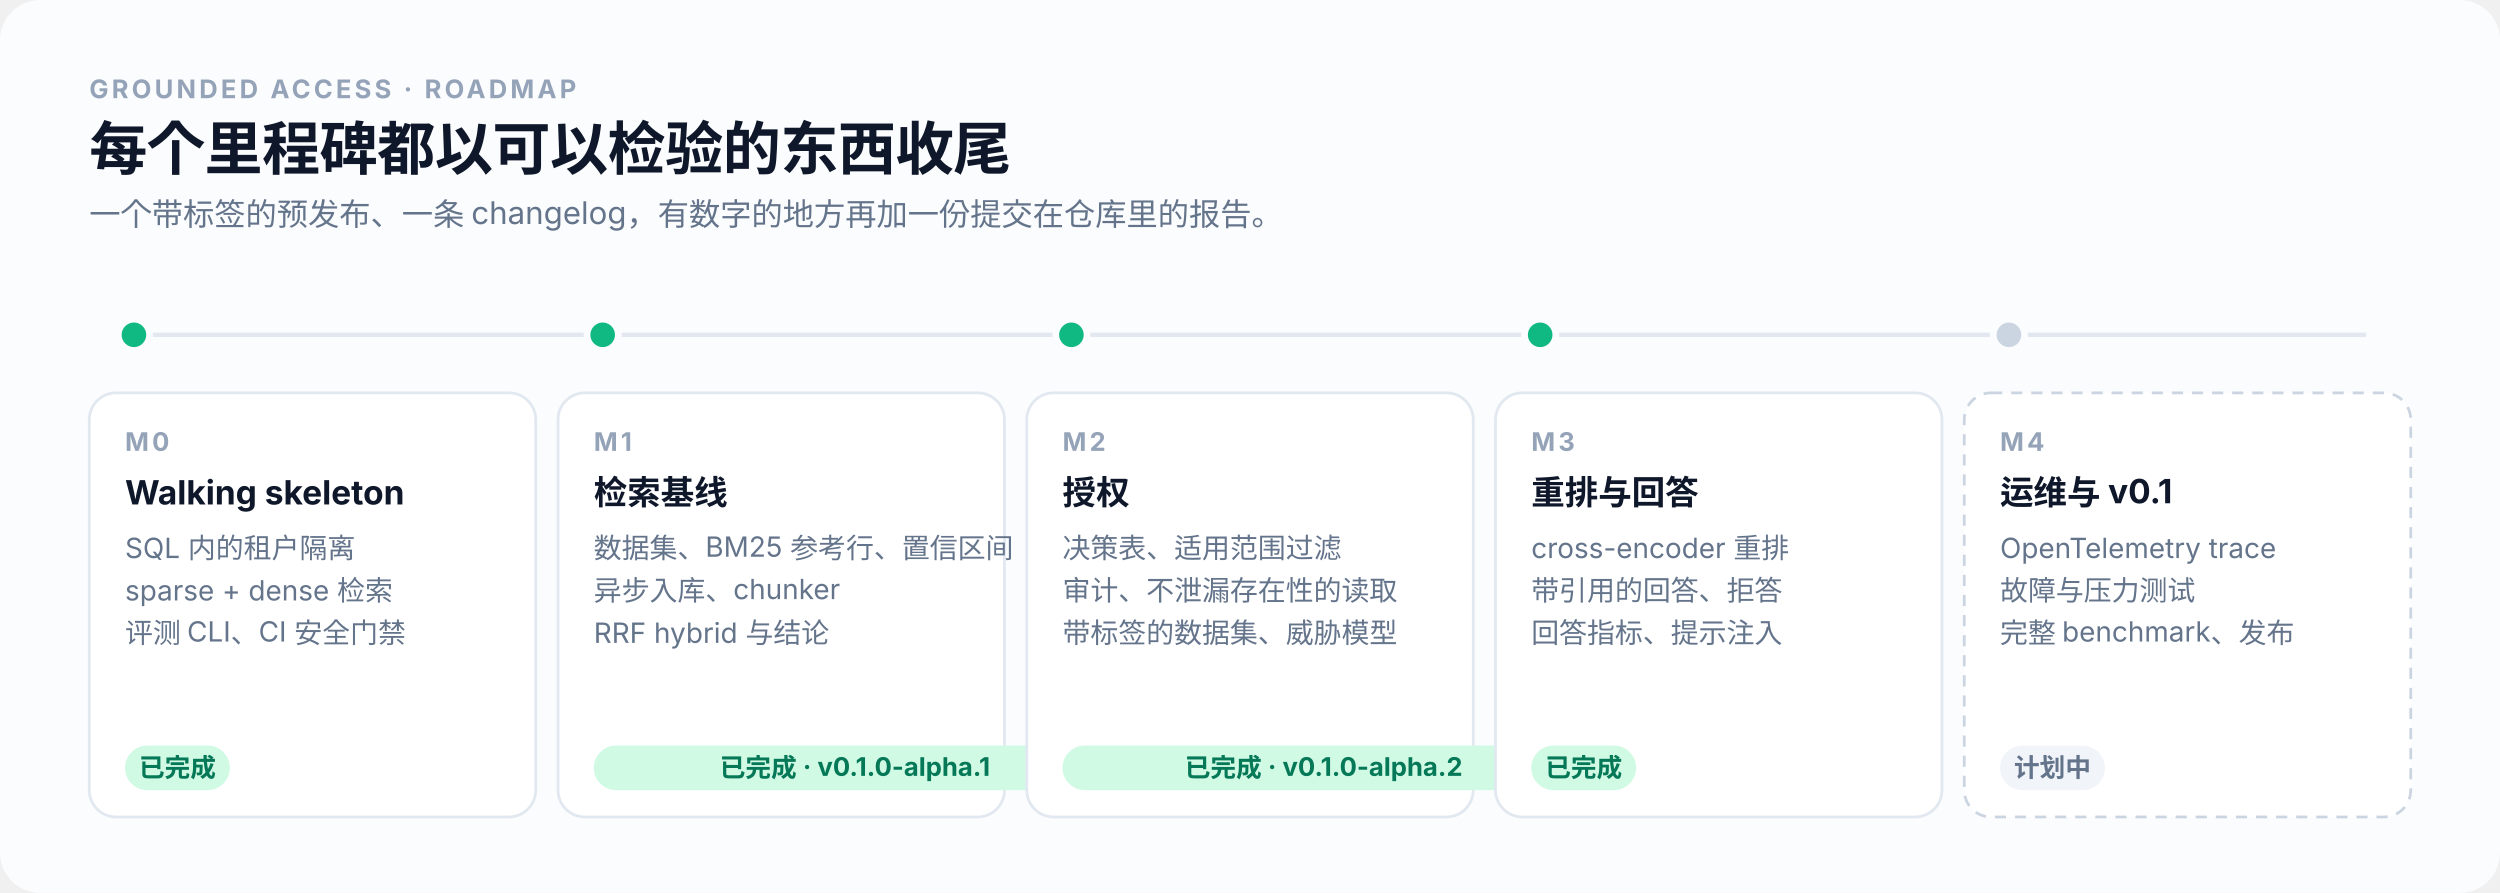
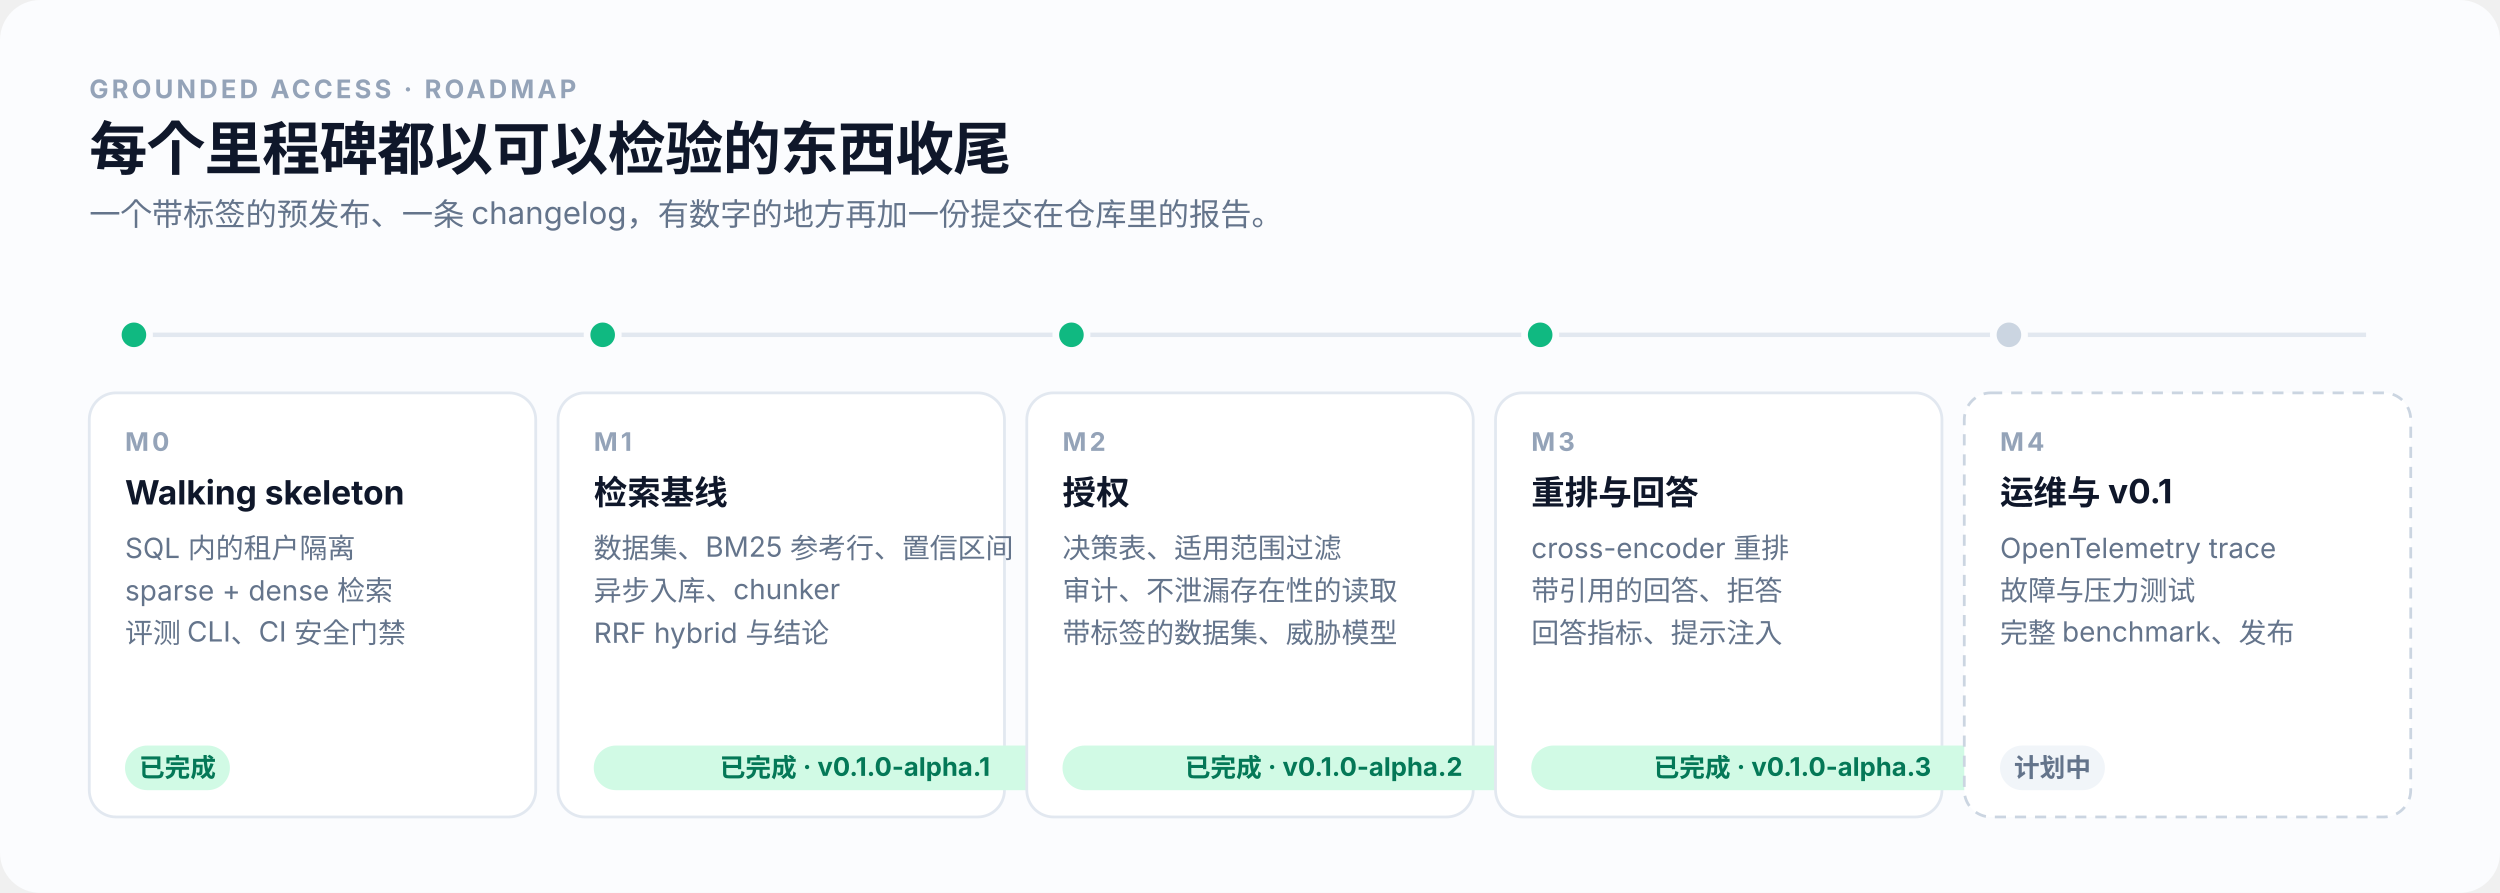
<svg xmlns="http://www.w3.org/2000/svg" viewBox="0 0 1120 400" width="1120" height="400" role="img" aria-labelledby="ttl dsc" style="max-width:100%;height:auto">
  <defs>
    <marker id="ar" viewBox="0 0 10 10" refX="9" refY="5" markerWidth="7" markerHeight="7" orient="auto-start-reverse">
      <path class="mk" d="M0 0 L10 5 L0 10 z" />
    </marker>
    <marker id="ar-v" viewBox="0 0 10 10" refX="9" refY="5" markerWidth="7" markerHeight="7" orient="auto-start-reverse">
      <path class="mk-v" d="M0 0 L10 5 L0 10 z" />
    </marker>
  </defs>
  <style>
    text{font-family:-apple-system,BlinkMacSystemFont,"Segoe UI","PingFang SC","Hiragino Sans GB","Microsoft YaHei",Inter,Roboto,sans-serif;}
    .bg{fill:#FBFCFE}
    .kicker{font-size:11.5px;font-weight:700;fill:#94A3B8;letter-spacing:1.4px}
    .title{font-size:26px;font-weight:700;fill:#0F172A;letter-spacing:-.2px}
    .sub{font-size:14px;fill:#64748B}
    .lbl{font-size:15px;font-weight:650;fill:#0F172A}
    .lbl-sm{font-size:13.5px;font-weight:650;fill:#0F172A}
    .txt{font-size:12.5px;fill:#64748B}
    .txt-d{font-size:12.5px;fill:#334155}
    .foot{font-size:12.5px;fill:#64748B}
    .mono{font-family:ui-monospace,SFMono-Regular,Menlo,Consolas,monospace;font-size:12px;font-weight:500;fill:#334155}
    .code{font-family:ui-monospace,SFMono-Regular,Menlo,Consolas,monospace;font-size:12.5px;fill:#E2E8F0}
    .codek{font-family:ui-monospace,SFMono-Regular,Menlo,Consolas,monospace;font-size:12.5px;fill:#7DD3FC}
    .num{font-size:13px;font-weight:650;fill:#0F172A}
    .big{font-size:30px;font-weight:700;fill:#0F172A}
    .bigok{font-size:30px;font-weight:700;fill:#059669}
    .card{fill:#FFFFFF;stroke:#E2E8F0;stroke-width:1.25}
    .dash{fill:#FFFFFF;stroke:#CBD5E1;stroke-width:1.25;stroke-dasharray:5 4}
    .group{fill:#F1F5F9;fill-opacity:.55;stroke:#E2E8F0;stroke-width:1.25}
    .blue{fill:#EFF6FF;stroke:#BFDBFE;stroke-width:1.25}
    .teal{fill:#F0FDFA;stroke:#99F6E4;stroke-width:1.25}
    .violet{fill:#F5F3FF;stroke:#DDD6FE;stroke-width:1.25}
    .amber{fill:#FFFBEB;stroke:#FDE68A;stroke-width:1.25}
    .rose{fill:#FFF1F2;stroke:#FECDD3;stroke-width:1.25}
    .green{fill:#ECFDF5;stroke:#A7F3D0;stroke-width:1.25}
    .dark{fill:#0F172A}
    .ln{stroke:#94A3B8;stroke-width:1.5;fill:none}
    .ln-v{stroke:#6366F1;stroke-width:1.75;fill:none}
    .mk{fill:#94A3B8}.mk-v{fill:#6366F1}
    .bar-s{fill:#38BDF8}.bar-d{fill:#6366F1}.bar-h{fill:#A78BFA}.bar-x{fill:#10B981}.bar-r{fill:#CBD5E1}
    .axis{stroke:#E2E8F0;stroke-width:1}
    .whisk{stroke:#0F172A;stroke-width:1.5}
    .pill-ok{fill:#D1FAE5}.pill-ok-t{font-size:11.5px;font-weight:700;fill:#047857}
    .pill-now{fill:#E0E7FF}.pill-now-t{font-size:11.5px;font-weight:700;fill:#4338CA}
    .pill-next{fill:#F1F5F9}.pill-next-t{font-size:11.5px;font-weight:700;fill:#64748B}
  </style>
  <rect class="bg" width="1120" height="400" rx="18" />
  <text class="kicker" x="40" y="44">GROUNDED ACCESS · ROADMAP</text>
  <text class="title" x="40" y="76">每个里程碑都以可以检验的东西收尾</text>
  <text class="sub" x="40" y="101">一个带标签的预发布、一条 changelog，有数字的地方再加一份提交在仓库里的报告。</text>
  <line class="axis" x1="60" y1="150" x2="1060" y2="150" style="stroke-width:2" />
  <circle cx="60" cy="150" r="7" fill="#10B981" stroke="#FBFCFE" stroke-width="3" />
  <rect class="card" x="40" y="176" width="200" height="190" rx="12" />
  <text class="kicker" x="56" y="202">M0</text>
  <text class="lbl" x="56" y="226">Walking skeleton</text>
  <text class="txt" x="56" y="250">SQL 内的租户隔离</text>
  <text class="txt" x="56" y="269">sparse + dense 检索</text>
  <text class="txt" x="56" y="288">评测 CLI、CI 安全门禁</text>
  <rect class="pill-ok" x="56" y="334" width="47" height="20" rx="10" />
  <text class="pill-ok-t" x="79.5" y="348" text-anchor="middle">已完成</text>
  <circle cx="270" cy="150" r="7" fill="#10B981" stroke="#FBFCFE" stroke-width="3" />
  <rect class="card" x="250" y="176" width="200" height="190" rx="12" />
  <text class="kicker" x="266" y="202">M1</text>
  <text class="lbl" x="266" y="226">检索基线</text>
  <text class="txt" x="266" y="250">数据集、BM25 参考行、置信区间</text>
  <text class="txt" x="266" y="269">异步入库、chunker</text>
  <text class="txt" x="266" y="288">RRF hybrid 与结论</text>
  <rect class="pill-ok" x="266" y="334" width="234" height="20" rx="10" />
  <text class="pill-ok-t" x="383.0" y="348" text-anchor="middle">已完成 · v0.1.0-alpha.1</text>
  <circle cx="480" cy="150" r="7" fill="#10B981" stroke="#FBFCFE" stroke-width="3" />
  <rect class="card" x="460" y="176" width="200" height="190" rx="12" />
  <text class="kicker" x="476" y="202">M2</text>
  <text class="lbl" x="476" y="226">授权</text>
  <text class="txt" x="476" y="250">决策表、适用范围过滤</text>
  <text class="txt" x="476" y="269">审计、不泄漏存在性的读取</text>
  <text class="txt" x="476" y="288">带标签的数据集、威胁模型</text>
  <rect class="pill-ok" x="476" y="334" width="234" height="20" rx="10" />
  <text class="pill-ok-t" x="593.0" y="348" text-anchor="middle">已完成 · v0.1.0-alpha.2</text>
  <circle cx="690" cy="150" r="7" fill="#10B981" stroke="#FBFCFE" stroke-width="3" />
  <rect class="card" x="670" y="176" width="200" height="190" rx="12" />
  <text class="kicker" x="686" y="202">M3</text>
  <text class="lbl" x="686" y="226">重排与回答</text>
  <text class="txt" x="686" y="250">cross-encoder 重排</text>
  <text class="txt" x="686" y="269">带引用的回答、拒答</text>
  <text class="txt" x="686" y="288">回答指标、提示注入</text>
-   <rect class="pill-ok" x="686" y="334" width="47" height="20" rx="10" />
-   <text class="pill-ok-t" x="709.5" y="348" text-anchor="middle">已完成</text>
+   <rect class="pill-ok" x="686" y="334" width="234" height="20" rx="10" />
+   <text class="pill-ok-t" x="803.0" y="348" text-anchor="middle">已完成 · v0.1.0-alpha.3</text>
  <circle cx="900" cy="150" r="7" fill="#CBD5E1" stroke="#FBFCFE" stroke-width="3" />
  <rect class="dash" x="880" y="176" width="200" height="190" rx="12" />
  <text class="kicker" x="896" y="202">M4</text>
  <text class="lbl" x="896" y="226">运维与 v0.1</text>
  <text class="txt" x="896" y="250">OpenTelemetry trace</text>
  <text class="txt" x="896" y="269">故障与压力测试</text>
  <text class="txt" x="896" y="288">完整 benchmark、发布</text>
  <rect class="pill-next" x="896" y="334" width="47" height="20" rx="10" />
  <text class="pill-next-t" x="919.5" y="348" text-anchor="middle">计划中</text>
</svg>
